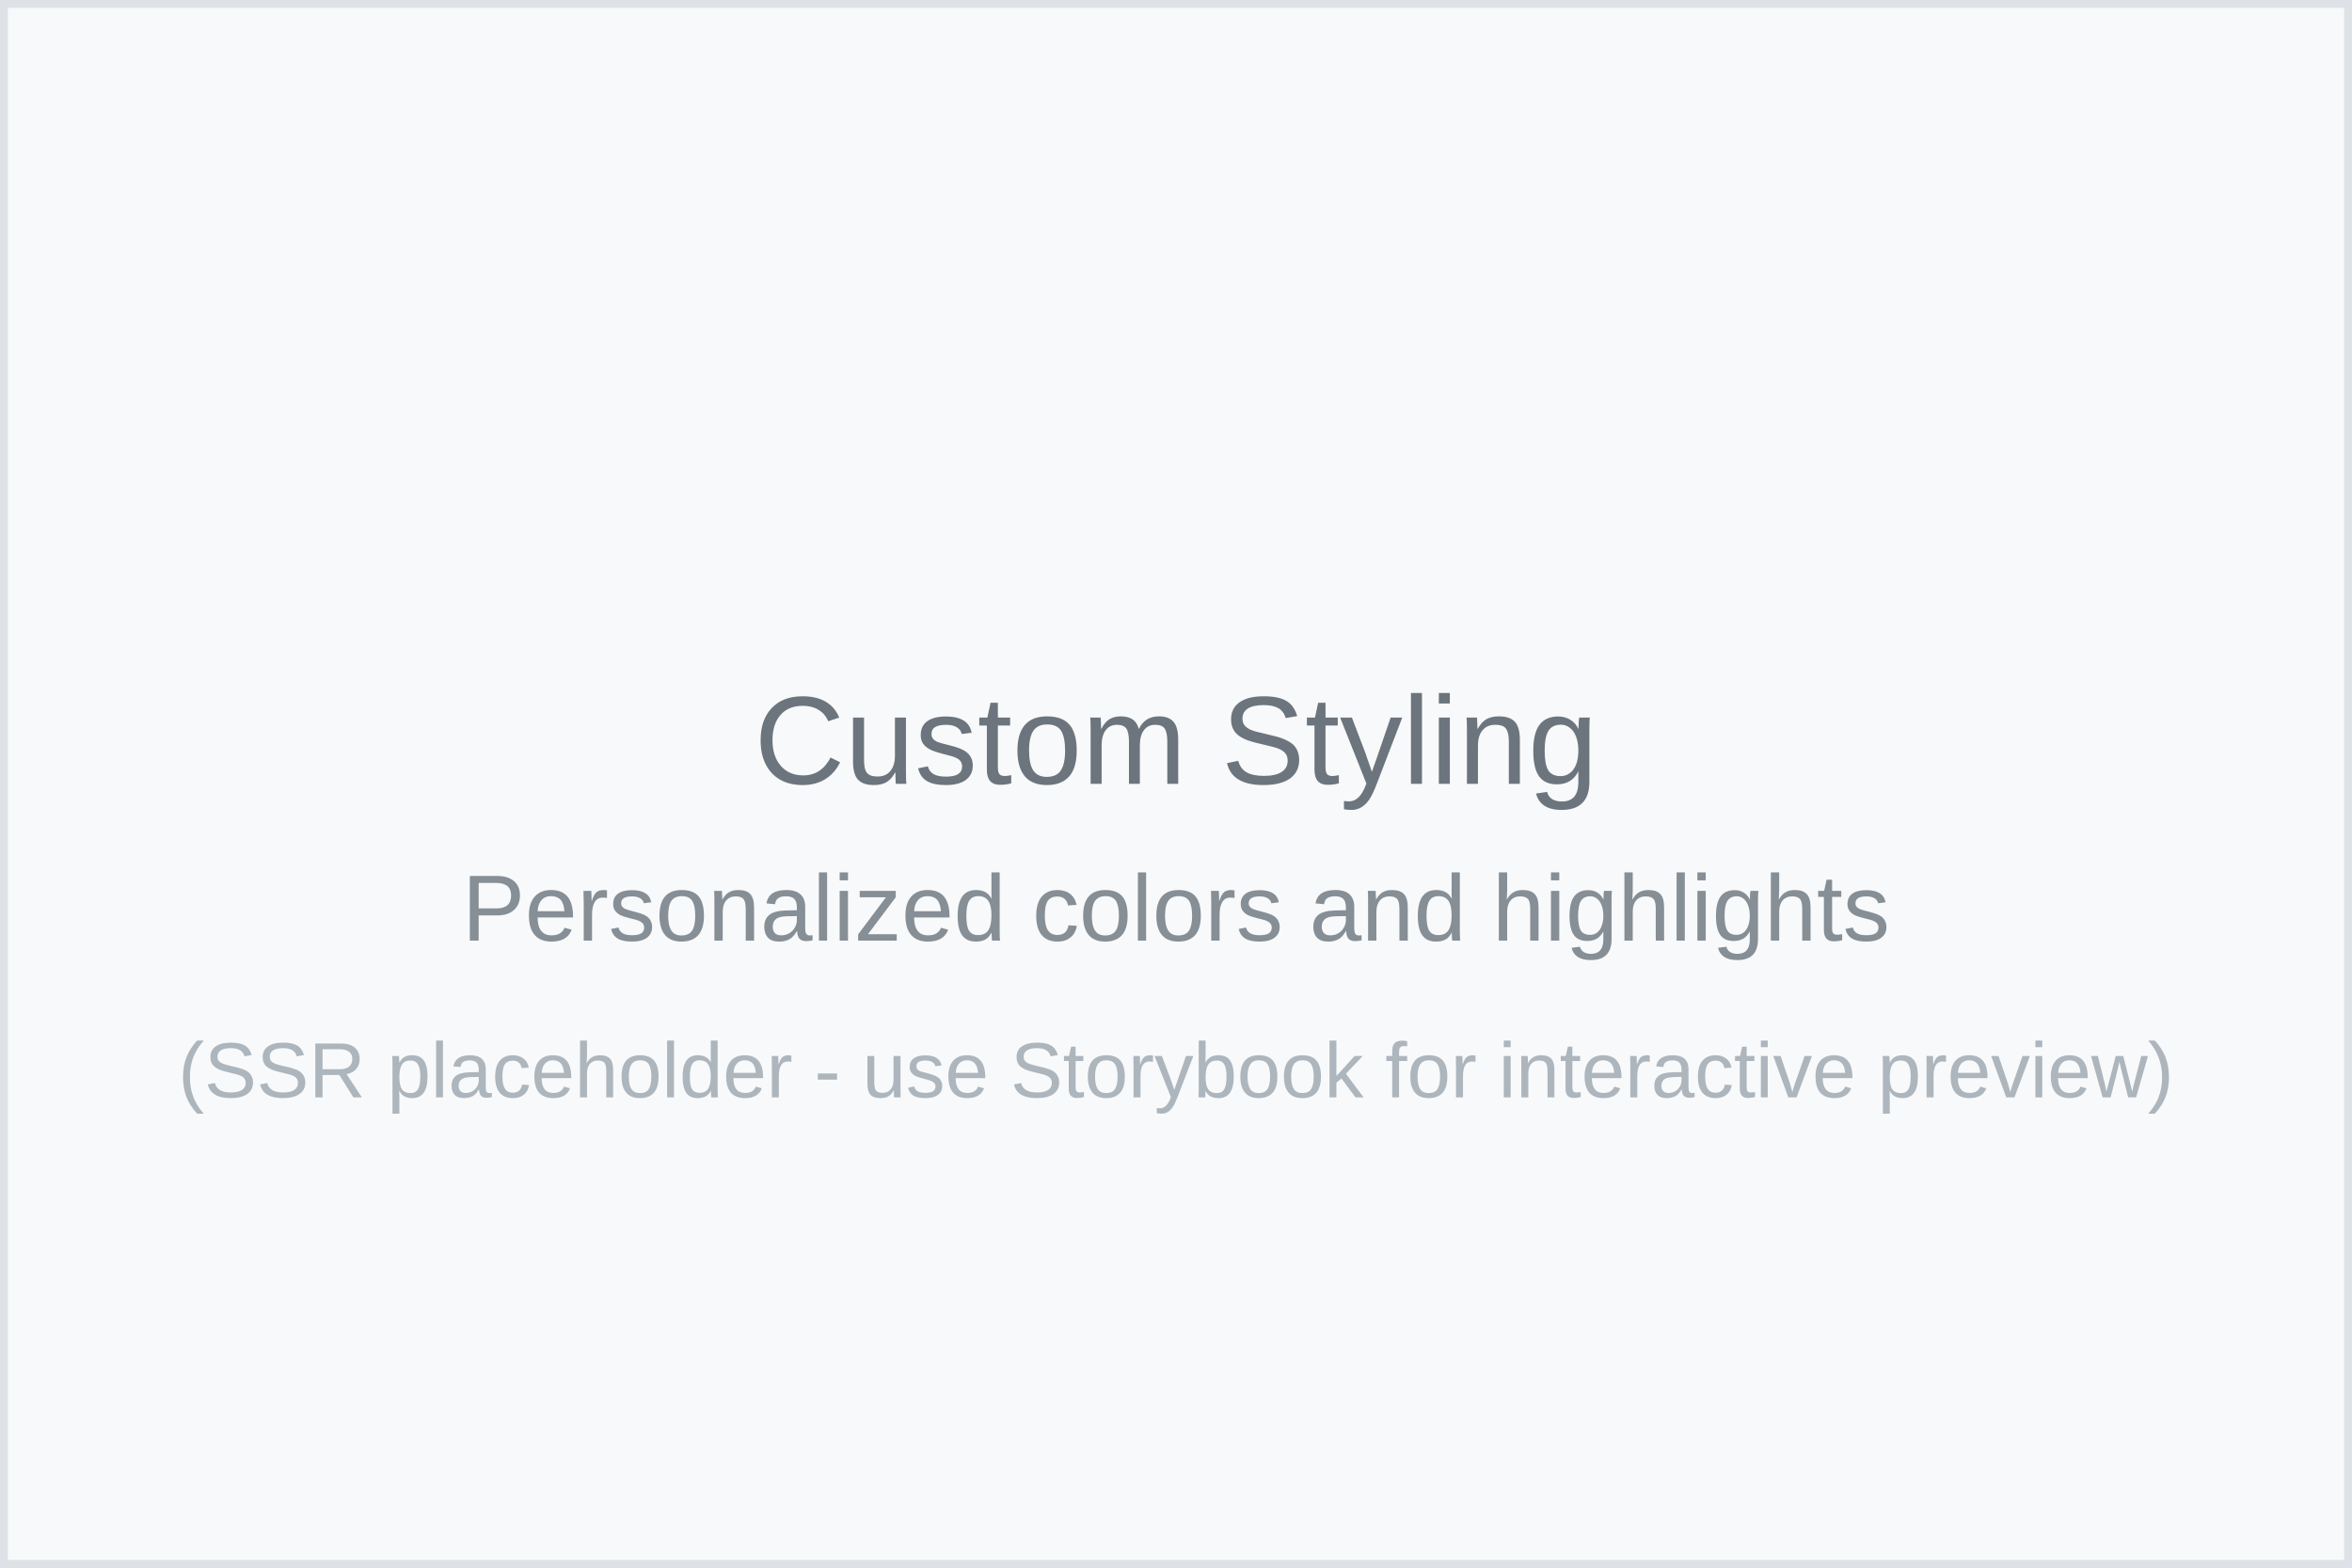
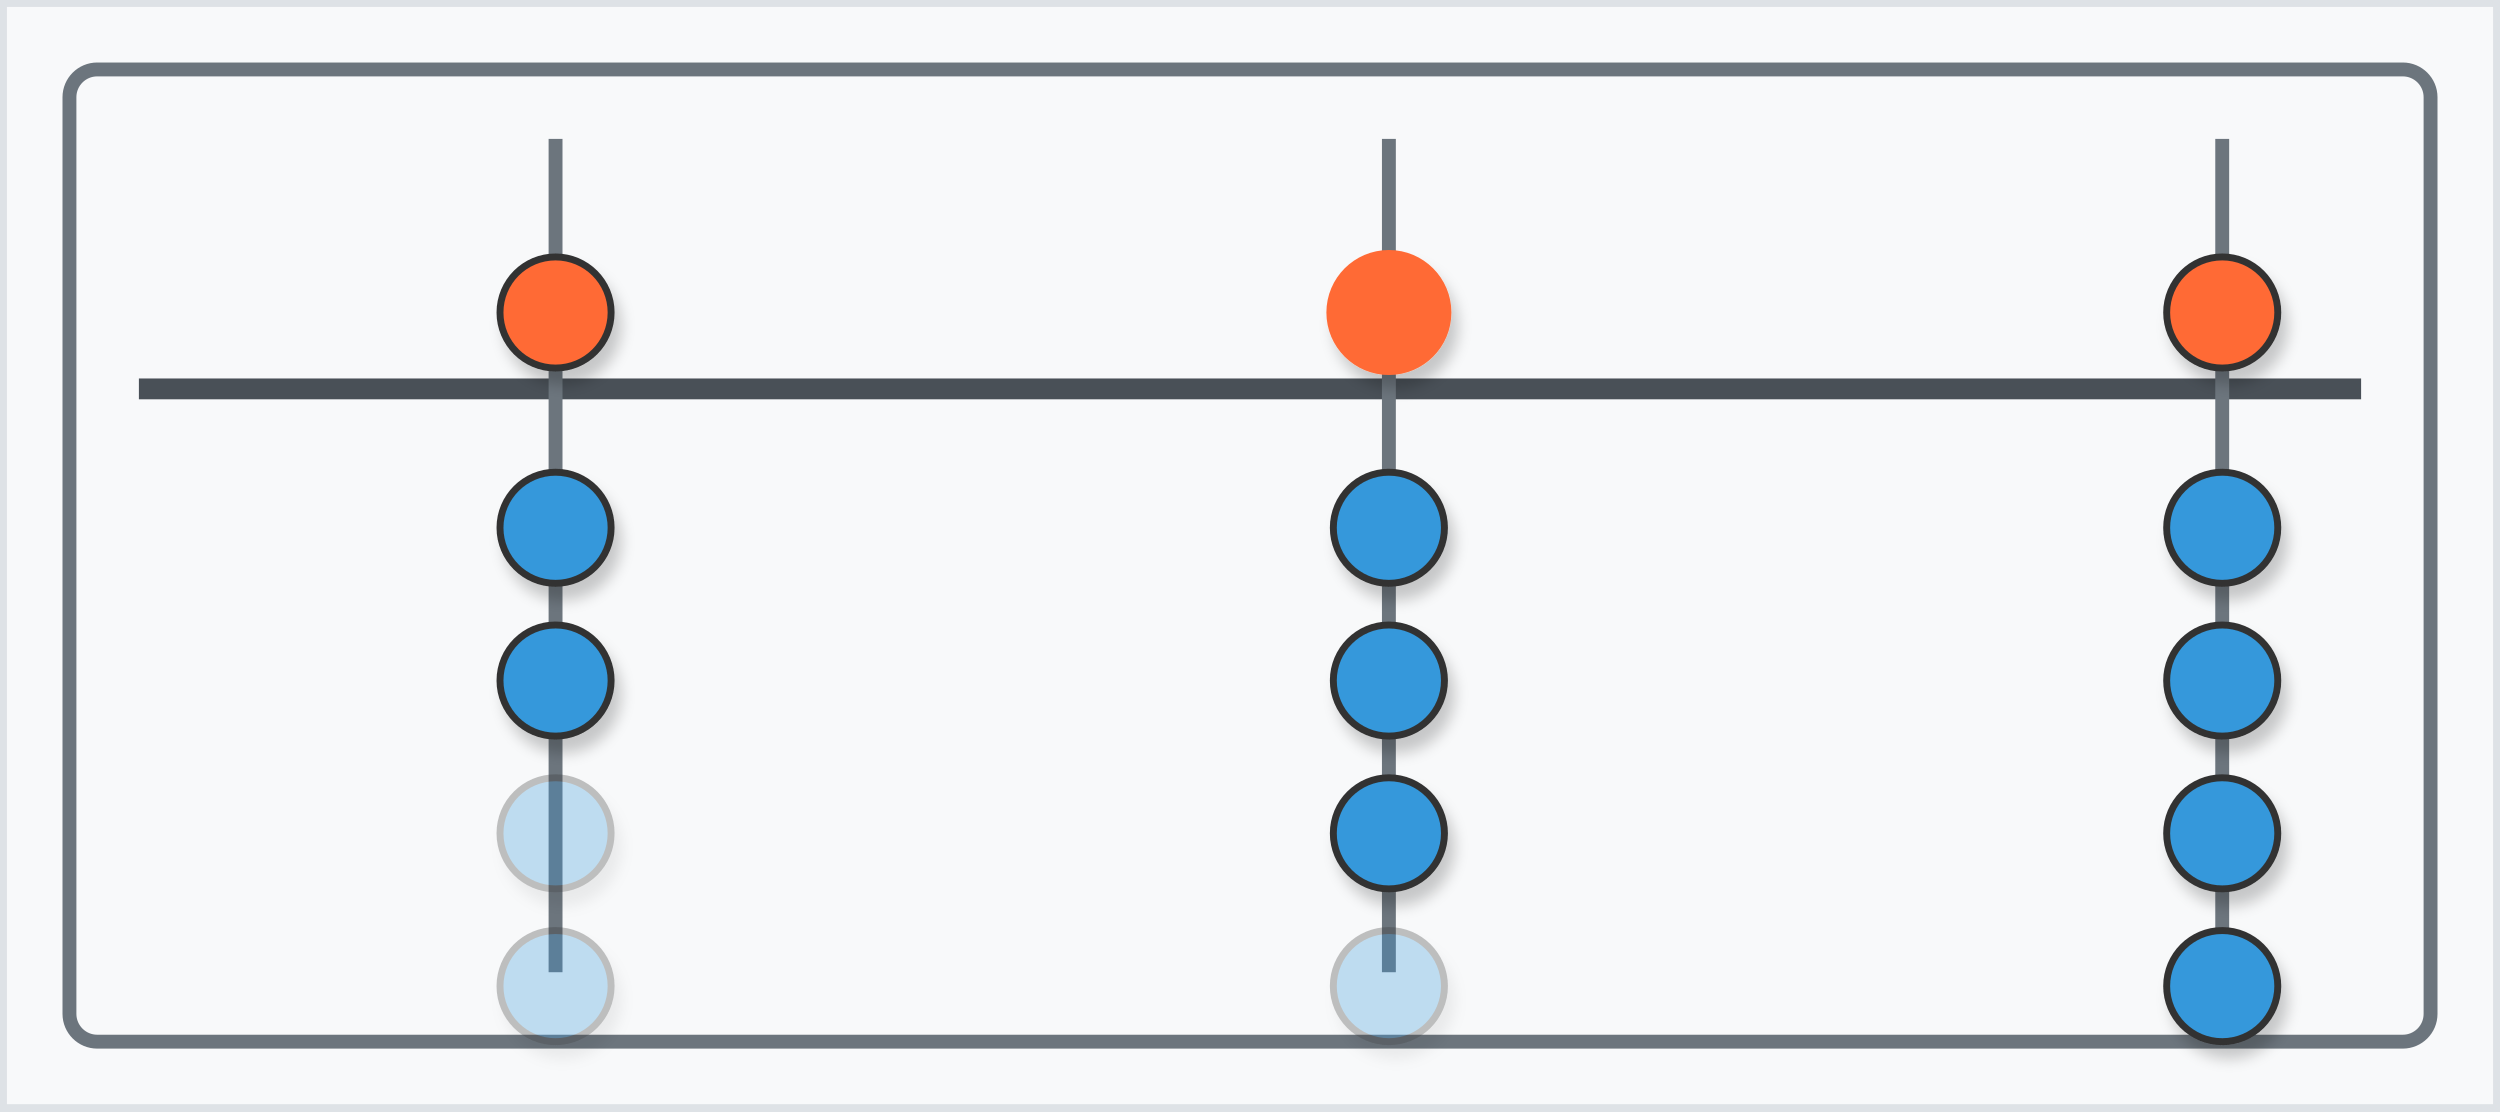
- <svg xmlns="http://www.w3.org/2000/svg" width="300" height="200" viewBox="0 0 300 200">
-   <rect width="300" height="200" fill="#f8f9fa" stroke="#dee2e6" stroke-width="2" />
-   <text x="150" y="100" text-anchor="middle" font-family="Arial, sans-serif" font-size="16" fill="#6c757d">
-     Custom Styling
-   </text>
-   <text x="150" y="120" text-anchor="middle" font-family="Arial, sans-serif" font-size="12" fill="#868e96">
-     Personalized colors and highlights
-   </text>
-   <text x="150" y="140" text-anchor="middle" font-family="Arial, sans-serif" font-size="10" fill="#adb5bd">
-     (SSR placeholder - use Storybook for interactive preview)
-   </text>
+ <svg xmlns="http://www.w3.org/2000/svg" width="360" height="160" viewBox="0 0 360 160">
+   <defs>
+     <linearGradient id="heavenGradient" x1="0%" y1="0%" x2="100%" y2="100%">
+       <stop offset="0%" style="stop-color:#f39c12;stop-opacity:1" />
+       <stop offset="100%" style="stop-color:#e74c3c;stop-opacity:1" />
+     </linearGradient>
+     <linearGradient id="earthGradient" x1="0%" y1="0%" x2="100%" y2="100%">
+       <stop offset="0%" style="stop-color:#5dade2;stop-opacity:1" />
+       <stop offset="100%" style="stop-color:#3498db;stop-opacity:1" />
+     </linearGradient>
+     <filter id="beadShadow" x="-50%" y="-50%" width="200%" height="200%">
+       <feDropShadow dx="1" dy="2" stdDeviation="1" flood-color="#000" flood-opacity="0.2" />
+     </filter>
+   </defs>
+   <rect width="360" height="160" fill="#f8f9fa" stroke="#dee2e6" stroke-width="2" />
+   <rect x="10" y="10" width="340" height="140" fill="none" stroke="#6c757d" stroke-width="2" rx="4" />
+   <line x1="20" y1="56" x2="340" y2="56" stroke="#495057" stroke-width="3" />
+   <line x1="80" y1="20" x2="80" y2="140" stroke="#6c757d" stroke-width="2" />
+   <circle cx="80" cy="45" r="8" fill="#ff6b35" opacity="1" stroke="#333" stroke-width="1" filter="url(#beadShadow)" />
+   <circle cx="80" cy="76" r="8" fill="#3498db" opacity="1" stroke="#333" stroke-width="1" filter="url(#beadShadow)" />
+   <circle cx="80" cy="98" r="8" fill="#3498db" opacity="1" stroke="#333" stroke-width="1" filter="url(#beadShadow)" />
+   <circle cx="80" cy="120" r="8" fill="#3498db" opacity="0.3" stroke="#333" stroke-width="1" filter="url(#beadShadow)" />
+   <circle cx="80" cy="142" r="8" fill="#3498db" opacity="0.3" stroke="#333" stroke-width="1" filter="url(#beadShadow)" />
+   <line x1="200" y1="20" x2="200" y2="140" stroke="#6c757d" stroke-width="2" />
+   <circle cx="200" cy="45" r="8" fill="#ff6b35" opacity="1" stroke="#ff6b35" stroke-width="2" filter="url(#beadShadow)" />
+   <circle cx="200" cy="76" r="8" fill="#3498db" opacity="1" stroke="#333" stroke-width="1" filter="url(#beadShadow)" />
+   <circle cx="200" cy="98" r="8" fill="#3498db" opacity="1" stroke="#333" stroke-width="1" filter="url(#beadShadow)" />
+   <circle cx="200" cy="120" r="8" fill="#3498db" opacity="1" stroke="#333" stroke-width="1" filter="url(#beadShadow)" />
+   <circle cx="200" cy="142" r="8" fill="#3498db" opacity="0.3" stroke="#333" stroke-width="1" filter="url(#beadShadow)" />
+   <line x1="320" y1="20" x2="320" y2="140" stroke="#6c757d" stroke-width="2" />
+   <circle cx="320" cy="45" r="8" fill="#ff6b35" opacity="1" stroke="#333" stroke-width="1" filter="url(#beadShadow)" />
+   <circle cx="320" cy="76" r="8" fill="#3498db" opacity="1" stroke="#333" stroke-width="1" filter="url(#beadShadow)" />
+   <circle cx="320" cy="98" r="8" fill="#3498db" opacity="1" stroke="#333" stroke-width="1" filter="url(#beadShadow)" />
+   <circle cx="320" cy="120" r="8" fill="#3498db" opacity="1" stroke="#333" stroke-width="1" filter="url(#beadShadow)" />
+   <circle cx="320" cy="142" r="8" fill="#3498db" opacity="1" stroke="#333" stroke-width="1" filter="url(#beadShadow)" />
</svg>
